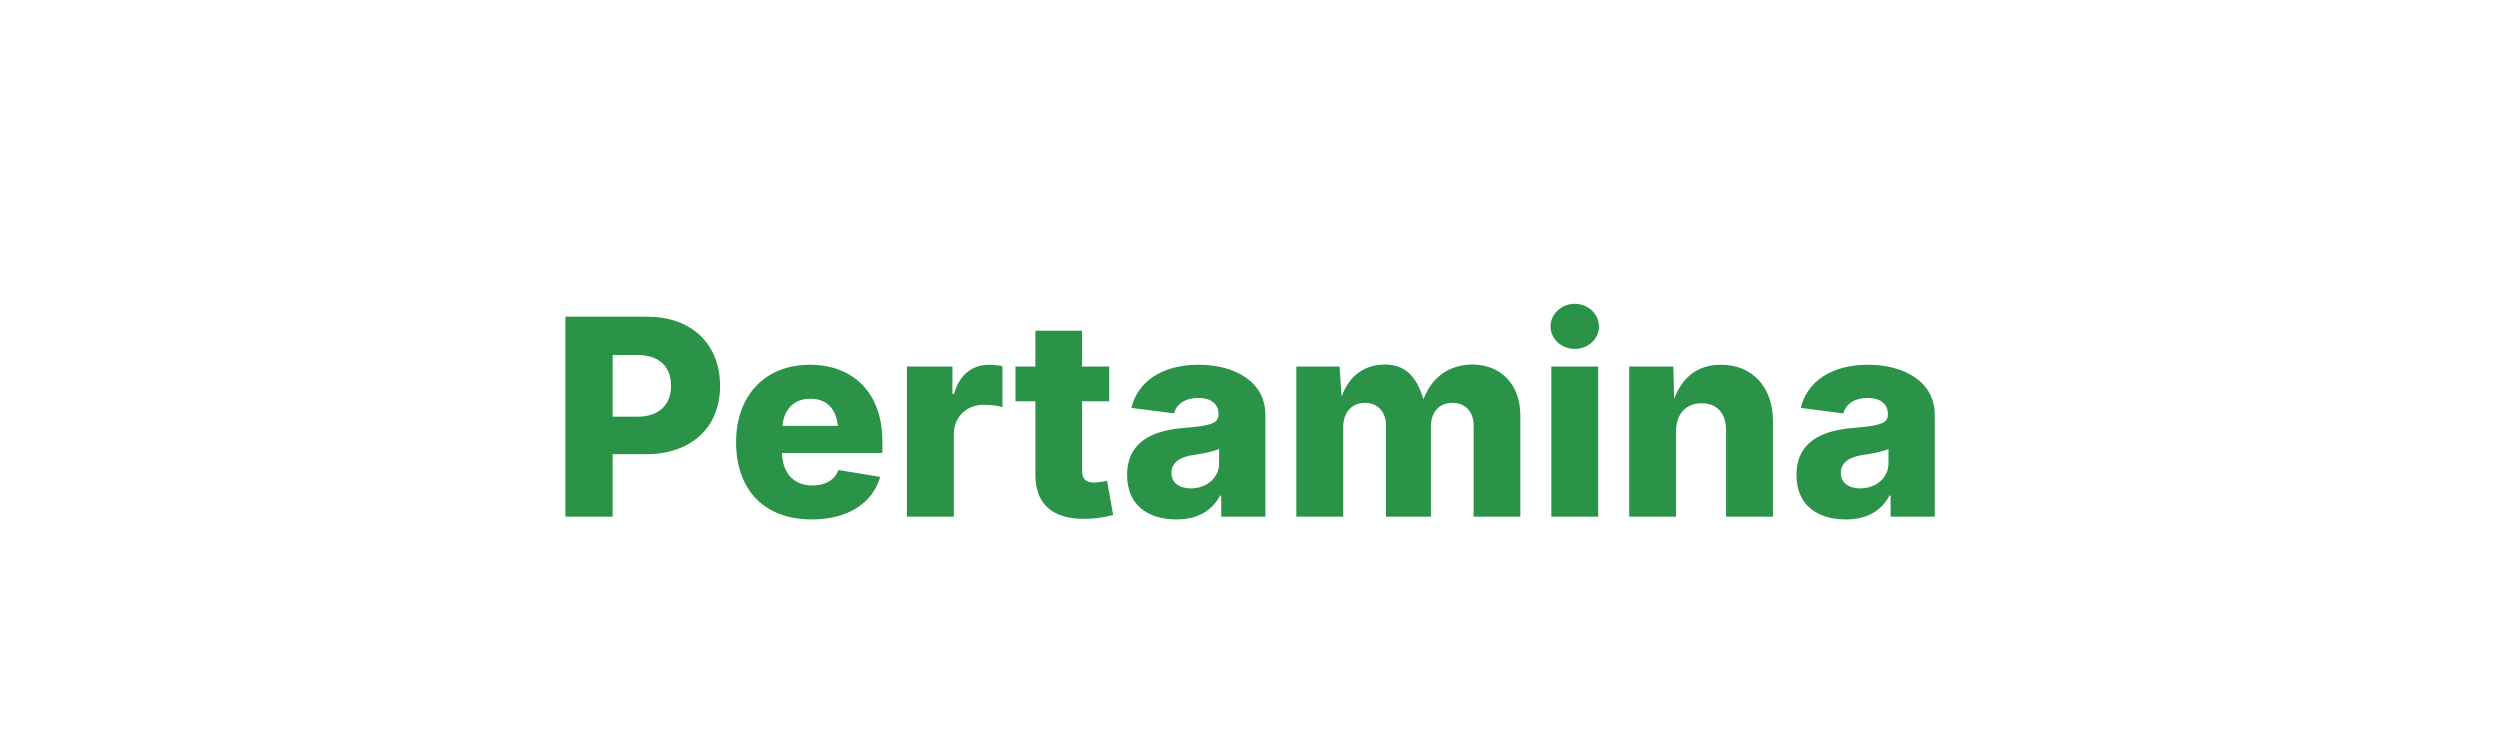
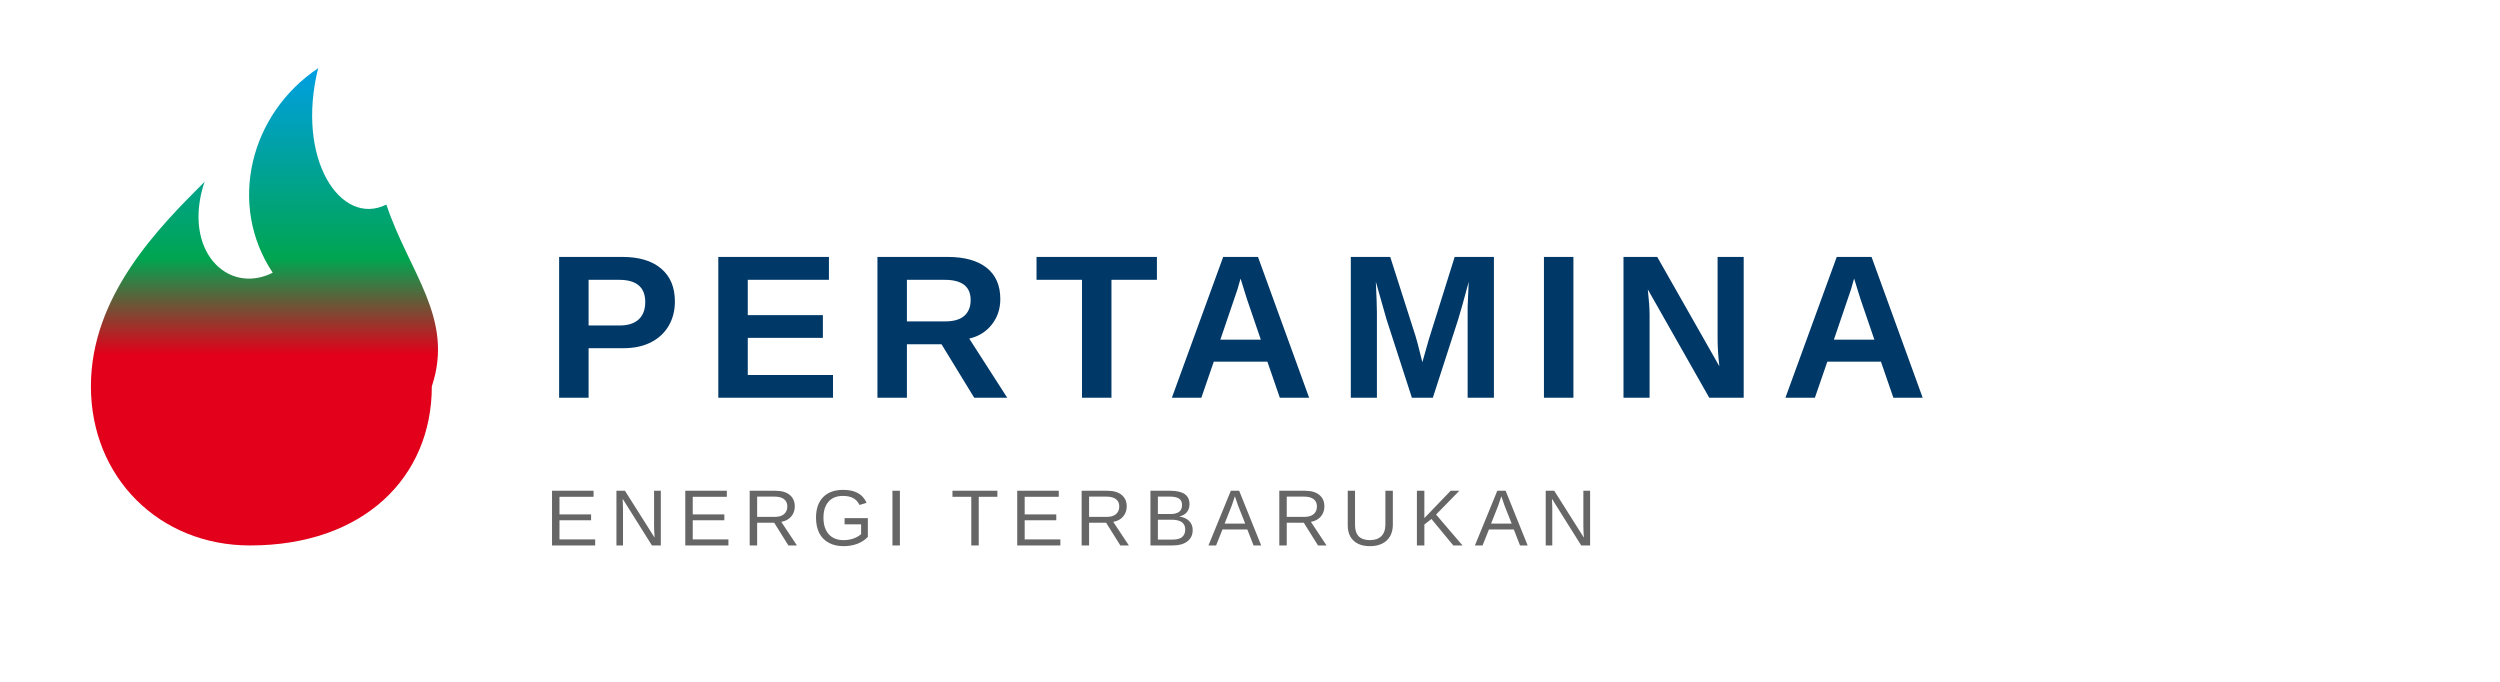
- <svg xmlns="http://www.w3.org/2000/svg" viewBox="0 0 200 60" width="200" height="60">
-   <rect width="100%" height="100%" fill="none" />
-   <text x="50%" y="55%" dominant-baseline="middle" text-anchor="middle" font-family="system-ui, -apple-system, sans-serif" font-weight="800" font-size="22" fill="#2b9348">Pertamina</text>
+ <svg xmlns="http://www.w3.org/2000/svg" viewBox="0 0 220 60" width="220" height="60">
+   <defs>
+     <linearGradient id="flame" x1="0%" y1="100%" x2="0%" y2="0%">
+       <stop offset="0%" stop-color="#e2001a" />
+       <stop offset="40%" stop-color="#e2001a" />
+       <stop offset="60%" stop-color="#00a551" />
+       <stop offset="100%" stop-color="#009fe3" />
+     </linearGradient>
+   </defs>
+   <path d="M22,48 C14,48 8,42 8,34 C8,26 14,20 18,16 C16,22 20,26 24,24 C20,18 22,10 28,6 C26,14 30,20 34,18 C36,24 40,28 38,34 C38,42 32,48 22,48Z" fill="url(#flame)" />
+   <text x="48" y="35" font-family="'Segoe UI', Arial, sans-serif" font-weight="700" font-size="18" fill="#003868" letter-spacing="2">PERTAMINA</text>
+   <text x="48" y="48" font-family="'Segoe UI', Arial, sans-serif" font-weight="400" font-size="7" fill="#666" letter-spacing="1">ENERGI TERBARUKAN</text>
</svg>
